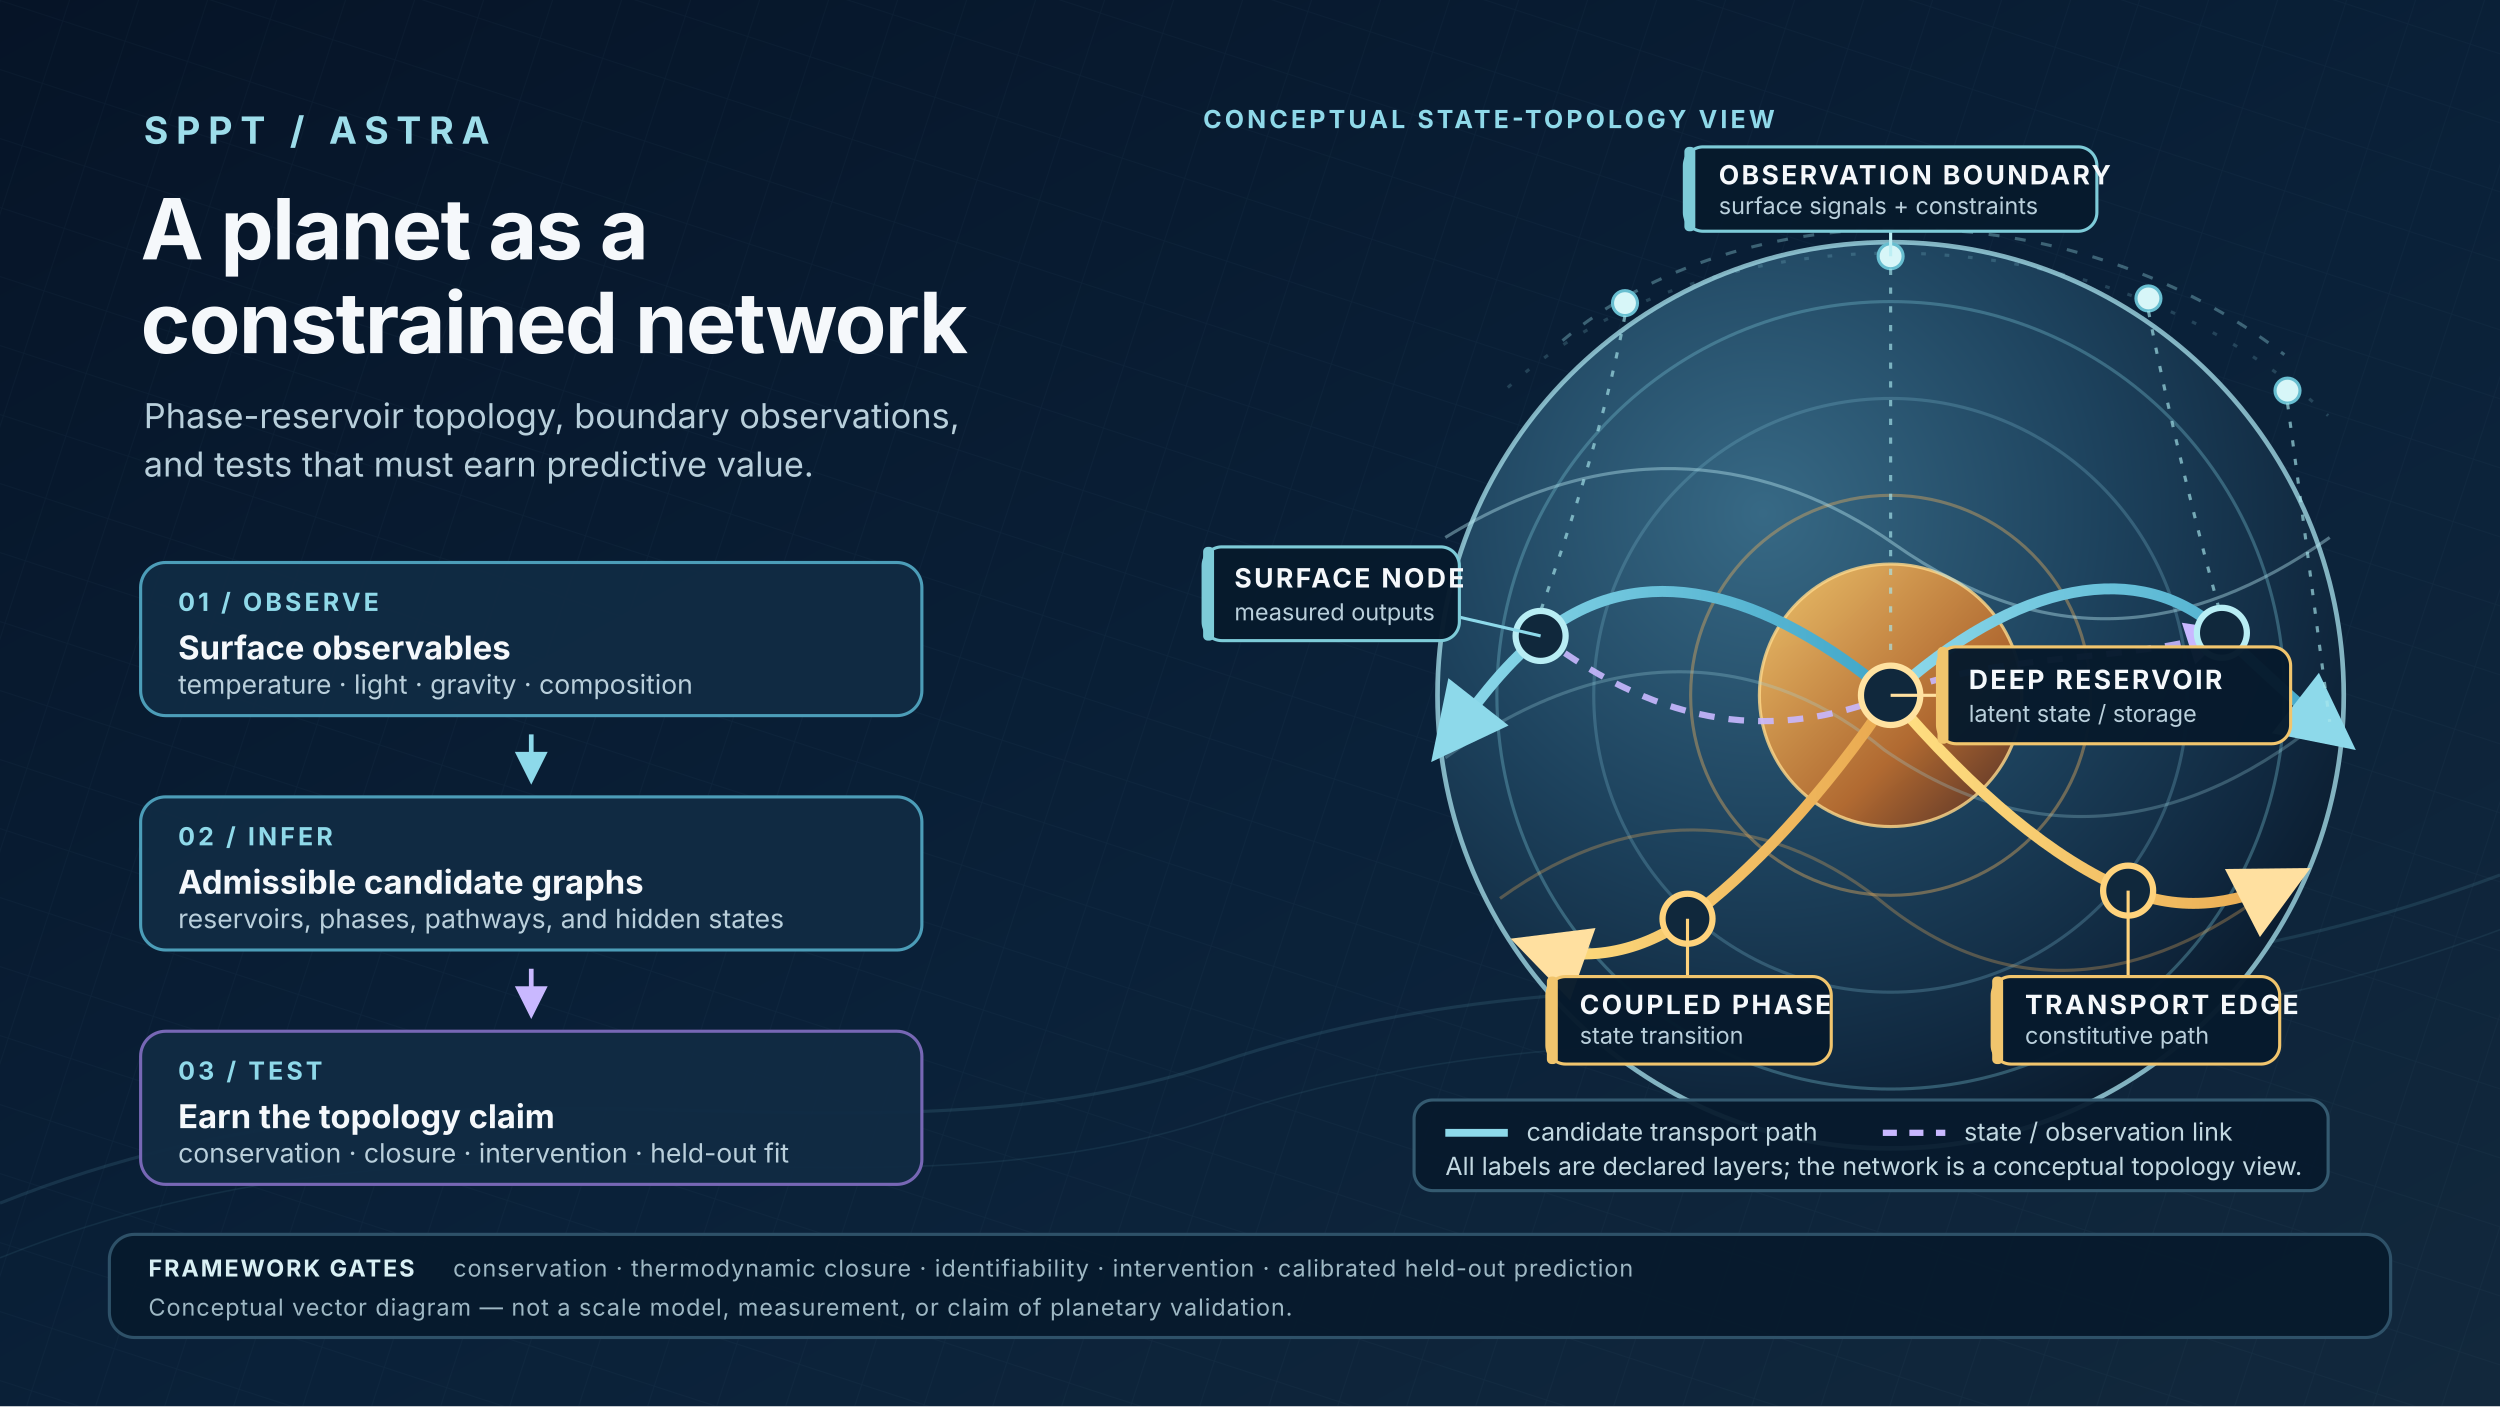
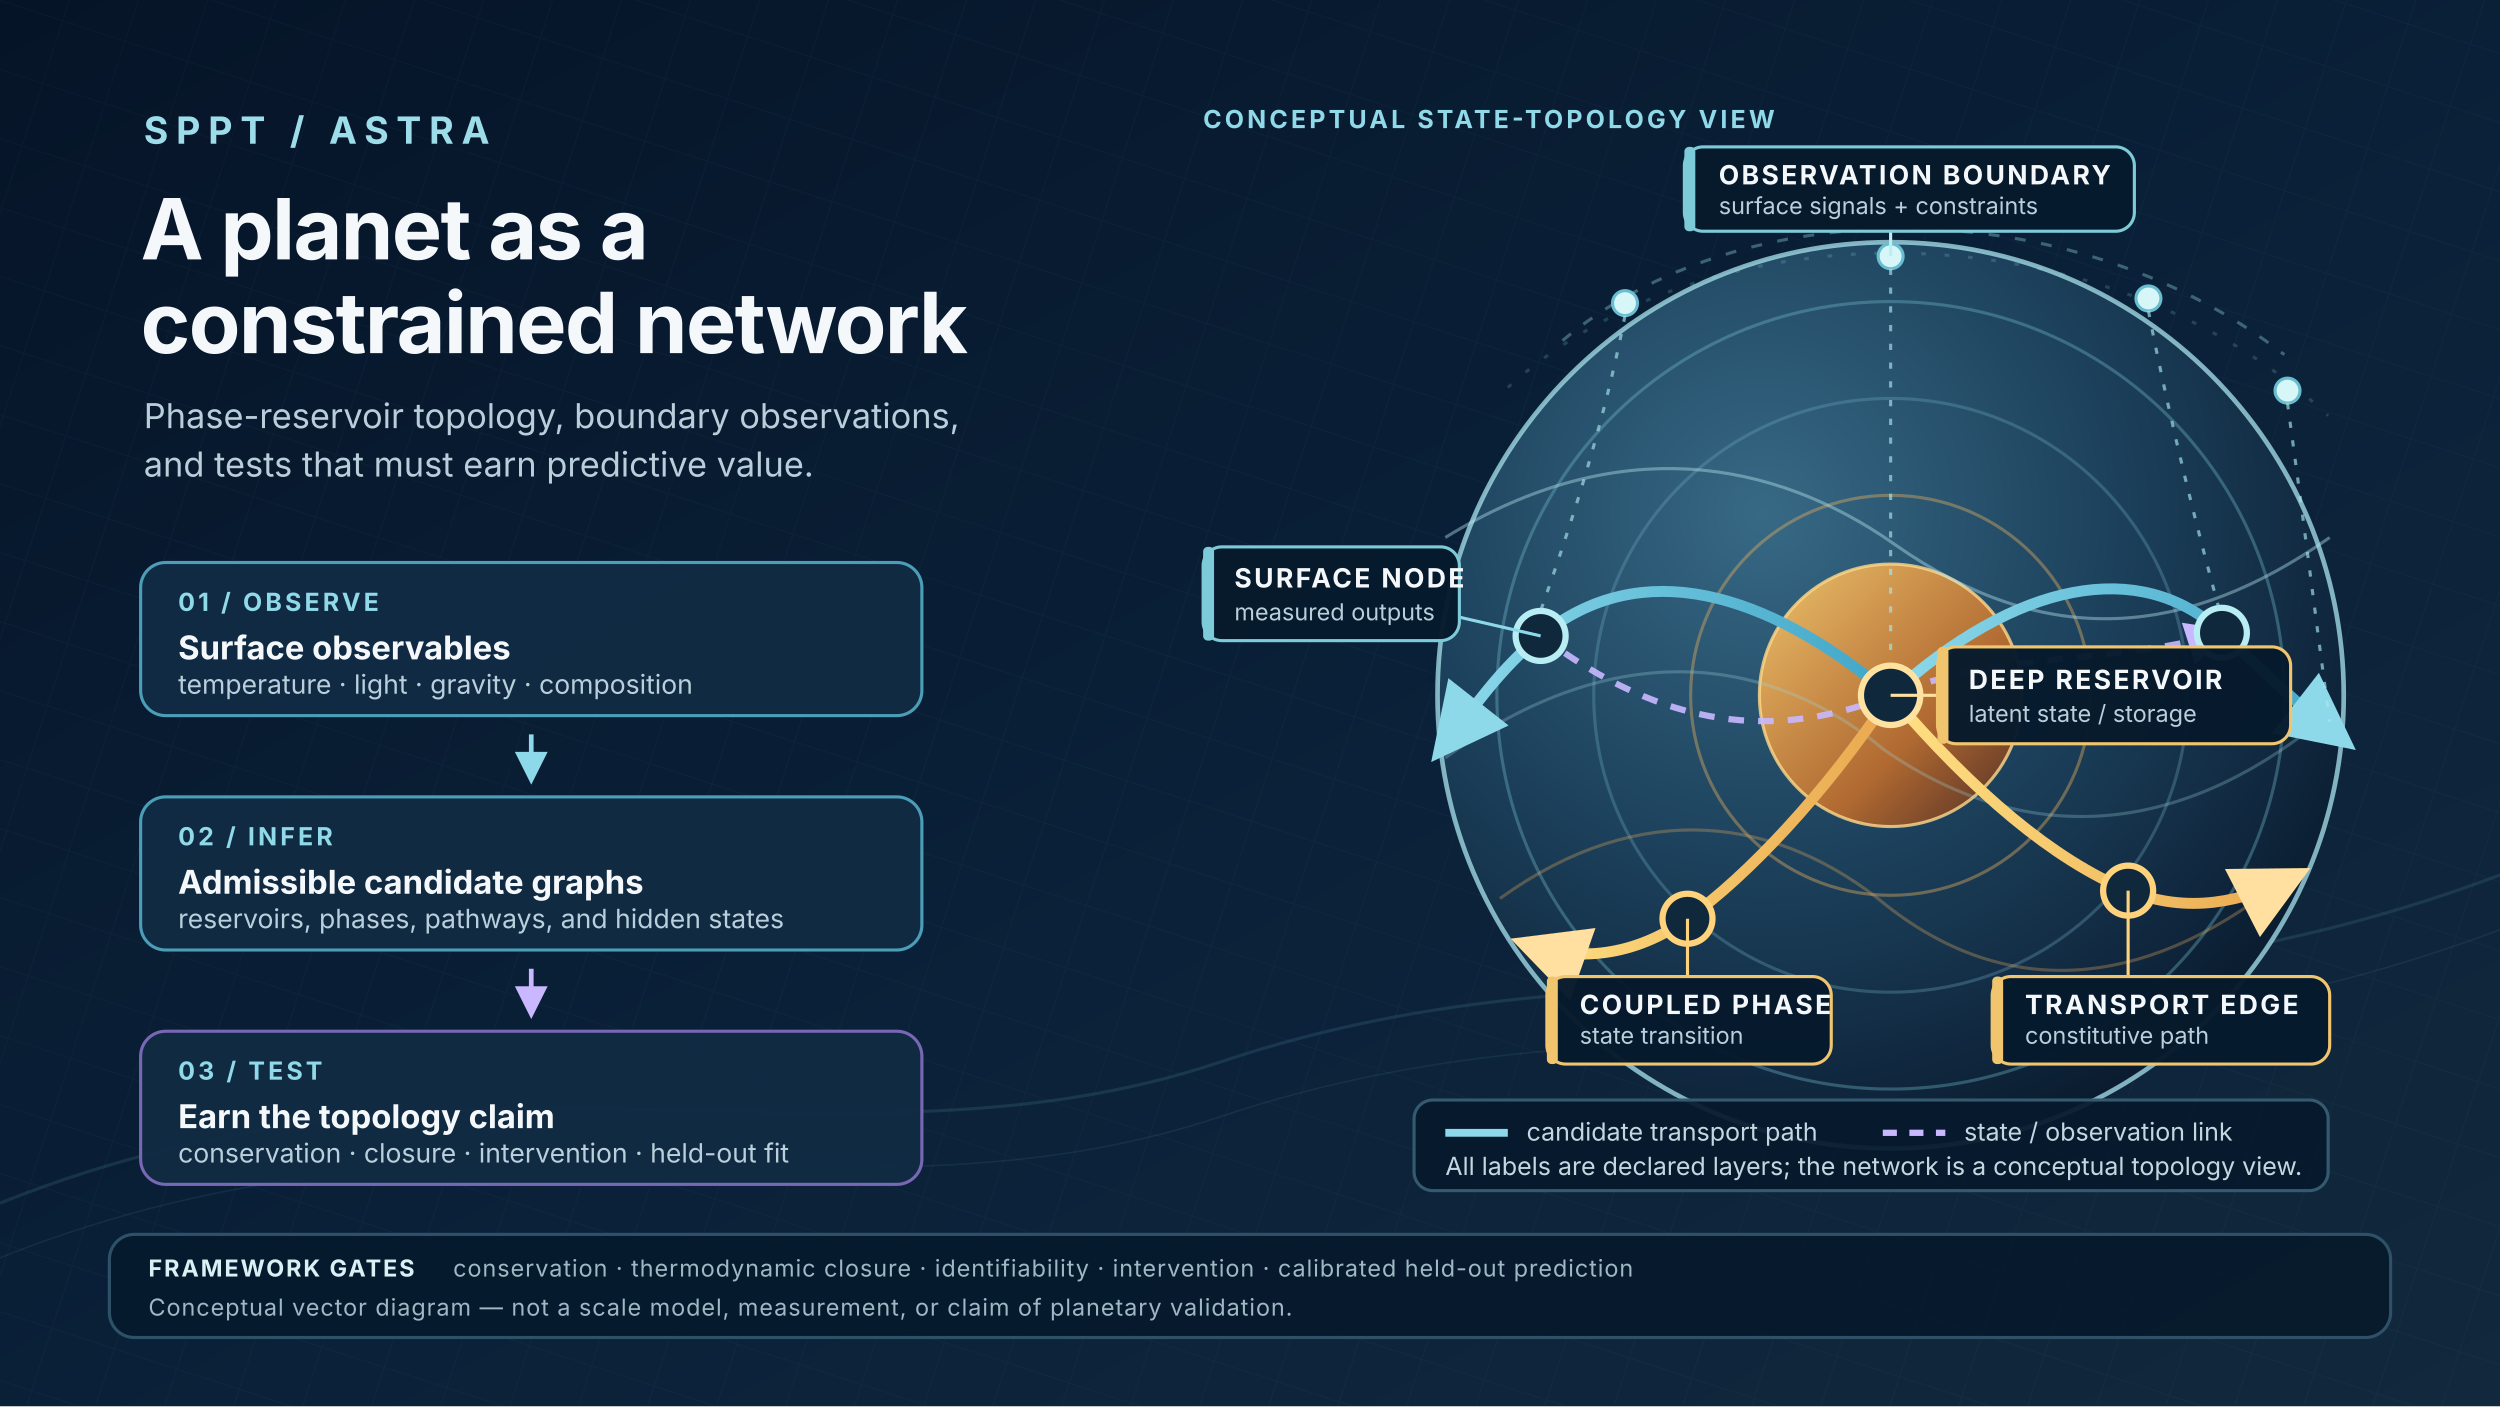
<svg xmlns="http://www.w3.org/2000/svg" viewBox="0 0 1600 900" role="img" aria-labelledby="cover-title cover-desc">
  <defs>
    <linearGradient id="background" x1="0" y1="0" x2="1" y2="1">
      <stop offset="0" stop-color="#061427" />
      <stop offset="0.55" stop-color="#0a2139" />
      <stop offset="1" stop-color="#12283c" />
    </linearGradient>
    <radialGradient id="planet" cx="36%" cy="30%" r="78%">
      <stop offset="0" stop-color="#376985" />
      <stop offset="0.48" stop-color="#1d425d" />
      <stop offset="0.8" stop-color="#10283f" />
      <stop offset="1" stop-color="#081728" />
    </radialGradient>
    <linearGradient id="deep" x1="0" y1="0" x2="1" y2="1">
      <stop offset="0" stop-color="#f4c66a" stop-opacity="0.96" />
      <stop offset="0.62" stop-color="#b76b2f" stop-opacity="0.96" />
      <stop offset="1" stop-color="#4b2a24" stop-opacity="0.98" />
    </linearGradient>
    <linearGradient id="cyan-path" x1="0" y1="0" x2="1" y2="0">
      <stop offset="0" stop-color="#8dd9ea" />
      <stop offset="1" stop-color="#40a6c8" />
    </linearGradient>
    <linearGradient id="amber-path" x1="0" y1="0" x2="1" y2="0">
      <stop offset="0" stop-color="#ffe083" />
      <stop offset="1" stop-color="#e9a84f" />
    </linearGradient>
    <marker id="arrow-cyan" viewBox="0 0 10 10" refX="8" refY="5" markerWidth="7" markerHeight="7" orient="auto-start-reverse">
      <path d="M 0 0 L 10 5 L 0 10 z" fill="#8dd9ea" />
    </marker>
    <marker id="arrow-amber" viewBox="0 0 10 10" refX="8" refY="5" markerWidth="7" markerHeight="7" orient="auto-start-reverse">
      <path d="M 0 0 L 10 5 L 0 10 z" fill="#ffe0a0" />
    </marker>
    <marker id="arrow-violet" viewBox="0 0 10 10" refX="8" refY="5" markerWidth="7" markerHeight="7" orient="auto-start-reverse">
      <path d="M 0 0 L 10 5 L 0 10 z" fill="#c9b8ff" />
    </marker>
    <pattern id="grid" width="42" height="42" patternUnits="userSpaceOnUse" patternTransform="rotate(18)">
      <path d="M 42 0 L 0 0 0 42" fill="none" stroke="#8bd5e5" stroke-opacity="0.07" stroke-width="1" />
    </pattern>
    <style>
      .sans { font-family: "Segoe UI", Inter, Arial, sans-serif; }
      .eyebrow { fill: #9dddea; font-size: 24px; font-weight: 700; letter-spacing: 5px; }
      .headline { fill: #f5f8fb; font-size: 54px; font-weight: 700; letter-spacing: -1px; }
      .subhead { fill: #b8cfdb; font-size: 22px; font-weight: 400; }
      .section { fill: #8fd9e9; font-size: 16px; font-weight: 700; letter-spacing: 2px; }
      .box-title { fill: #f5f8fb; font-size: 21px; font-weight: 700; }
      .box-copy { fill: #b9cfdb; font-size: 17px; }
      .plate-title { fill: #f5f8fb; font-size: 17px; font-weight: 700; letter-spacing: 1.5px; }
      .plate-copy { fill: #b9cfdb; font-size: 15px; }
      .planet-small { fill: #b7d4de; font-size: 15px; }
      .legend { fill: #c2d8e1; font-size: 16px; }
      .footer { fill: #9eb8c4; font-size: 15px; letter-spacing: 0.6px; }
      .footer-strong { fill: #d9f0f4; font-size: 15px; font-weight: 700; letter-spacing: 1.2px; }
      .plate { fill: #071a2d; fill-opacity: 0.97; stroke-width: 2; }
    </style>
  </defs>
  <rect width="1600" height="900" fill="url(#background)" />
  <rect x="0" y="0" width="1600" height="900" fill="url(#grid)" opacity="0.55" />
  <path d="M 0 770 C 300 650 540 760 780 680 C 1060 586 1280 680 1600 560" fill="none" stroke="#84d6e3" stroke-opacity="0.12" stroke-width="2" />
  <path d="M 0 805 C 300 685 540 795 780 715 C 1060 621 1280 715 1600 595" fill="none" stroke="#84d6e3" stroke-opacity="0.08" stroke-width="1" />
  <g class="sans">
    <text x="92" y="92" class="eyebrow">SPPT / ASTRA</text>
    <text x="90" y="166" class="headline">A planet as a</text>
    <text x="90" y="226" class="headline">constrained network</text>
    <text x="92" y="274" class="subhead">Phase-reservoir topology, boundary observations,</text>
    <text x="92" y="305" class="subhead">and tests that must earn predictive value.</text>
    <g transform="translate(90 360)">
      <rect width="500" height="98" rx="16" fill="#102b43" fill-opacity="0.94" stroke="#4c9db8" stroke-width="2" />
      <text x="24" y="31" class="section">01 / OBSERVE</text>
      <text x="24" y="62" class="box-title">Surface observables</text>
      <text x="24" y="84" class="box-copy">temperature  ·  light  ·  gravity  ·  composition</text>
    </g>
    <path d="M 340 470 L 340 498" stroke="#8dd9ea" stroke-width="3" marker-end="url(#arrow-cyan)" />
    <g transform="translate(90 510)">
      <rect width="500" height="98" rx="16" fill="#102b43" fill-opacity="0.94" stroke="#4c9db8" stroke-width="2" />
      <text x="24" y="31" class="section">02 / INFER</text>
      <text x="24" y="62" class="box-title">Admissible candidate graphs</text>
      <text x="24" y="84" class="box-copy">reservoirs, phases, pathways, and hidden states</text>
    </g>
    <path d="M 340 620 L 340 648" stroke="#c9b8ff" stroke-width="3" marker-end="url(#arrow-violet)" />
    <g transform="translate(90 660)">
      <rect width="500" height="98" rx="16" fill="#102b43" fill-opacity="0.94" stroke="#7767b5" stroke-width="2" />
      <text x="24" y="31" class="section" fill="#c9b8ff">03 / TEST</text>
      <text x="24" y="62" class="box-title">Earn the topology claim</text>
      <text x="24" y="84" class="box-copy">conservation  ·  closure  ·  intervention  ·  held-out fit</text>
    </g>
    <text x="770" y="82" class="section">CONCEPTUAL STATE-TOPOLOGY VIEW</text>
    <circle cx="1210" cy="445" r="290" fill="url(#planet)" stroke="#a3dbe7" stroke-opacity="0.78" stroke-width="3" />
    <circle cx="1210" cy="445" r="252" fill="none" stroke="#77bfd0" stroke-opacity="0.35" stroke-width="2" />
    <circle cx="1210" cy="445" r="190" fill="none" stroke="#6eabc0" stroke-opacity="0.32" stroke-width="2" />
    <circle cx="1210" cy="445" r="128" fill="none" stroke="#e3ac5d" stroke-opacity="0.42" stroke-width="2" />
    <circle cx="1210" cy="445" r="84" fill="url(#deep)" stroke="#ffd889" stroke-opacity="0.8" stroke-width="2" />
    <path d="M 925 344 C 1035 276 1135 294 1212 348 C 1310 417 1400 408 1491 344" fill="none" stroke="#b6e6ee" stroke-opacity="0.42" stroke-width="2" />
    <path d="M 925 485 C 1035 405 1134 420 1206 480 C 1300 545 1400 535 1494 454" fill="none" stroke="#9ed4e0" stroke-opacity="0.28" stroke-width="2" />
    <path d="M 960 575 C 1050 510 1138 522 1208 580 C 1290 644 1380 630 1465 560" fill="none" stroke="#d8a35a" stroke-opacity="0.34" stroke-width="2" />
    <path d="M 1210 445 C 1130 378 1050 355 986 407 C 960 428 944 452 922 480" fill="none" stroke="url(#cyan-path)" stroke-width="7" stroke-linecap="round" marker-end="url(#arrow-cyan)" />
    <path d="M 1210 445 C 1290 372 1370 356 1422 405 C 1452 433 1473 453 1500 474" fill="none" stroke="url(#cyan-path)" stroke-width="7" stroke-linecap="round" marker-end="url(#arrow-cyan)" />
    <path d="M 1210 445 C 1168 508 1118 561 1080 588 C 1046 612 1010 616 976 604" fill="none" stroke="url(#amber-path)" stroke-width="7" stroke-linecap="round" marker-end="url(#arrow-amber)" />
    <path d="M 1210 445 C 1264 508 1314 550 1362 570 C 1400 585 1435 578 1470 560" fill="none" stroke="url(#amber-path)" stroke-width="7" stroke-linecap="round" marker-end="url(#arrow-amber)" />
    <path d="M 986 407 C 1066 467 1136 474 1210 445 C 1281 416 1360 425 1422 405" fill="none" stroke="#c9b8ff" stroke-opacity="0.9" stroke-width="4" stroke-dasharray="10 9" marker-end="url(#arrow-violet)" />
    <g fill="#10283c" stroke="#b8edf4" stroke-width="4">
      <circle cx="986" cy="407" r="16" />
      <circle cx="1210" cy="445" r="19" stroke="#ffe2a0" />
      <circle cx="1422" cy="405" r="16" />
      <circle cx="1080" cy="588" r="16" stroke="#ffd37c" />
      <circle cx="1362" cy="570" r="16" stroke="#ffd37c" />
    </g>
    <path d="M 1000 218 C 1114 122 1324 120 1462 227" fill="none" stroke="#9fe7ef" stroke-opacity="0.34" stroke-width="2" stroke-dasharray="7 10" />
    <path d="M 965 248 C 1095 130 1346 131 1490 266" fill="none" stroke="#9fe7ef" stroke-opacity="0.18" stroke-width="2" stroke-dasharray="3 12" />
    <g fill="#d7f6f8" stroke="#68bed0" stroke-width="2">
      <circle cx="1040" cy="194" r="8" />
      <circle cx="1210" cy="164" r="8" />
      <circle cx="1375" cy="191" r="8" />
      <circle cx="1464" cy="250" r="8" />
    </g>
    <path d="M 1040 202 C 1026 274 1004 340 986 391" fill="none" stroke="#a8e6ed" stroke-opacity="0.65" stroke-width="2" stroke-dasharray="4 8" />
    <path d="M 1210 172 C 1210 268 1210 345 1210 424" fill="none" stroke="#a8e6ed" stroke-opacity="0.65" stroke-width="2" stroke-dasharray="4 8" />
    <path d="M 1375 199 C 1390 276 1408 345 1420 389" fill="none" stroke="#a8e6ed" stroke-opacity="0.65" stroke-width="2" stroke-dasharray="4 8" />
    <path d="M 1464 258 C 1474 330 1482 396 1491 462" fill="none" stroke="#a8e6ed" stroke-opacity="0.65" stroke-width="2" stroke-dasharray="4 8" />
    <path d="M 1210 164 L 1210 148" fill="none" stroke="#bceff4" stroke-width="2" />
    <path d="M 986 407 L 934 395" fill="none" stroke="#8dd9ea" stroke-width="2" />
    <path d="M 1210 445 L 1240 445" fill="none" stroke="#ffe0a0" stroke-width="2" />
    <path d="M 1080 588 L 1080 625" fill="none" stroke="#ffd37c" stroke-width="2" />
    <path d="M 1362 570 L 1362 625" fill="none" stroke="#ffd37c" stroke-width="2" />
    <g>
-       <rect x="1078" y="94" width="264" height="54" rx="12" class="plate" stroke="#7dcbd8" />
+       <rect x="1078" y="94" width="288" height="54" rx="12" class="plate" stroke="#7dcbd8" />
      <rect x="1078" y="94" width="7" height="54" rx="3" fill="#7dcbd8" />
      <text x="1100" y="118" class="plate-title">OBSERVATION BOUNDARY</text>
      <text x="1100" y="137" class="plate-copy">surface signals + constraints</text>
    </g>
    <g>
      <rect x="770" y="350" width="164" height="60" rx="12" class="plate" stroke="#7dcbd8" />
      <rect x="770" y="350" width="7" height="60" rx="3" fill="#7dcbd8" />
      <text x="790" y="376" class="plate-title">SURFACE NODE</text>
      <text x="790" y="397" class="plate-copy">measured outputs</text>
    </g>
    <g>
      <rect x="1240" y="414" width="226" height="62" rx="12" class="plate" stroke="#f1c56d" />
      <rect x="1240" y="414" width="7" height="62" rx="3" fill="#f1c56d" />
      <text x="1260" y="441" class="plate-title">DEEP RESERVOIR</text>
      <text x="1260" y="462" class="plate-copy">latent state / storage</text>
    </g>
    <g>
      <rect x="990" y="625" width="182" height="56" rx="12" class="plate" stroke="#f1c56d" />
      <rect x="990" y="625" width="7" height="56" rx="3" fill="#f1c56d" />
      <text x="1011" y="649" class="plate-title">COUPLED PHASE</text>
      <text x="1011" y="668" class="plate-copy">state transition</text>
    </g>
    <g>
-       <rect x="1275" y="625" width="184" height="56" rx="12" class="plate" stroke="#f1c56d" />
+       <rect x="1275" y="625" width="216" height="56" rx="12" class="plate" stroke="#f1c56d" />
      <rect x="1275" y="625" width="7" height="56" rx="3" fill="#f1c56d" />
      <text x="1296" y="649" class="plate-title">TRANSPORT EDGE</text>
      <text x="1296" y="668" class="plate-copy">constitutive path</text>
    </g>
    <g transform="translate(905 704)">
      <rect x="0" y="0" width="585" height="58" rx="12" fill="#071a2d" fill-opacity="0.94" stroke="#345a70" stroke-width="2" />
      <line x1="20" y1="21" x2="60" y2="21" stroke="#8dd9ea" stroke-width="5" />
      <text x="72" y="26" class="legend">candidate transport path</text>
      <line x1="300" y1="21" x2="340" y2="21" stroke="#c9b8ff" stroke-width="4" stroke-dasharray="9 8" />
      <text x="352" y="26" class="legend">state / observation link</text>
      <text x="20" y="48" class="legend">All labels are declared layers; the network is a conceptual topology view.</text>
    </g>
    <g>
      <rect x="70" y="790" width="1460" height="66" rx="16" fill="#071a2d" fill-opacity="0.96" stroke="#2e5168" stroke-width="2" />
      <text x="95" y="817" class="footer-strong">FRAMEWORK GATES</text>
      <text x="290" y="817" class="footer">conservation  ·  thermodynamic closure  ·  identifiability  ·  intervention  ·  calibrated held-out prediction</text>
      <text x="95" y="842" class="footer">Conceptual vector diagram — not a scale model, measurement, or claim of planetary validation.</text>
    </g>
  </g>
</svg>
